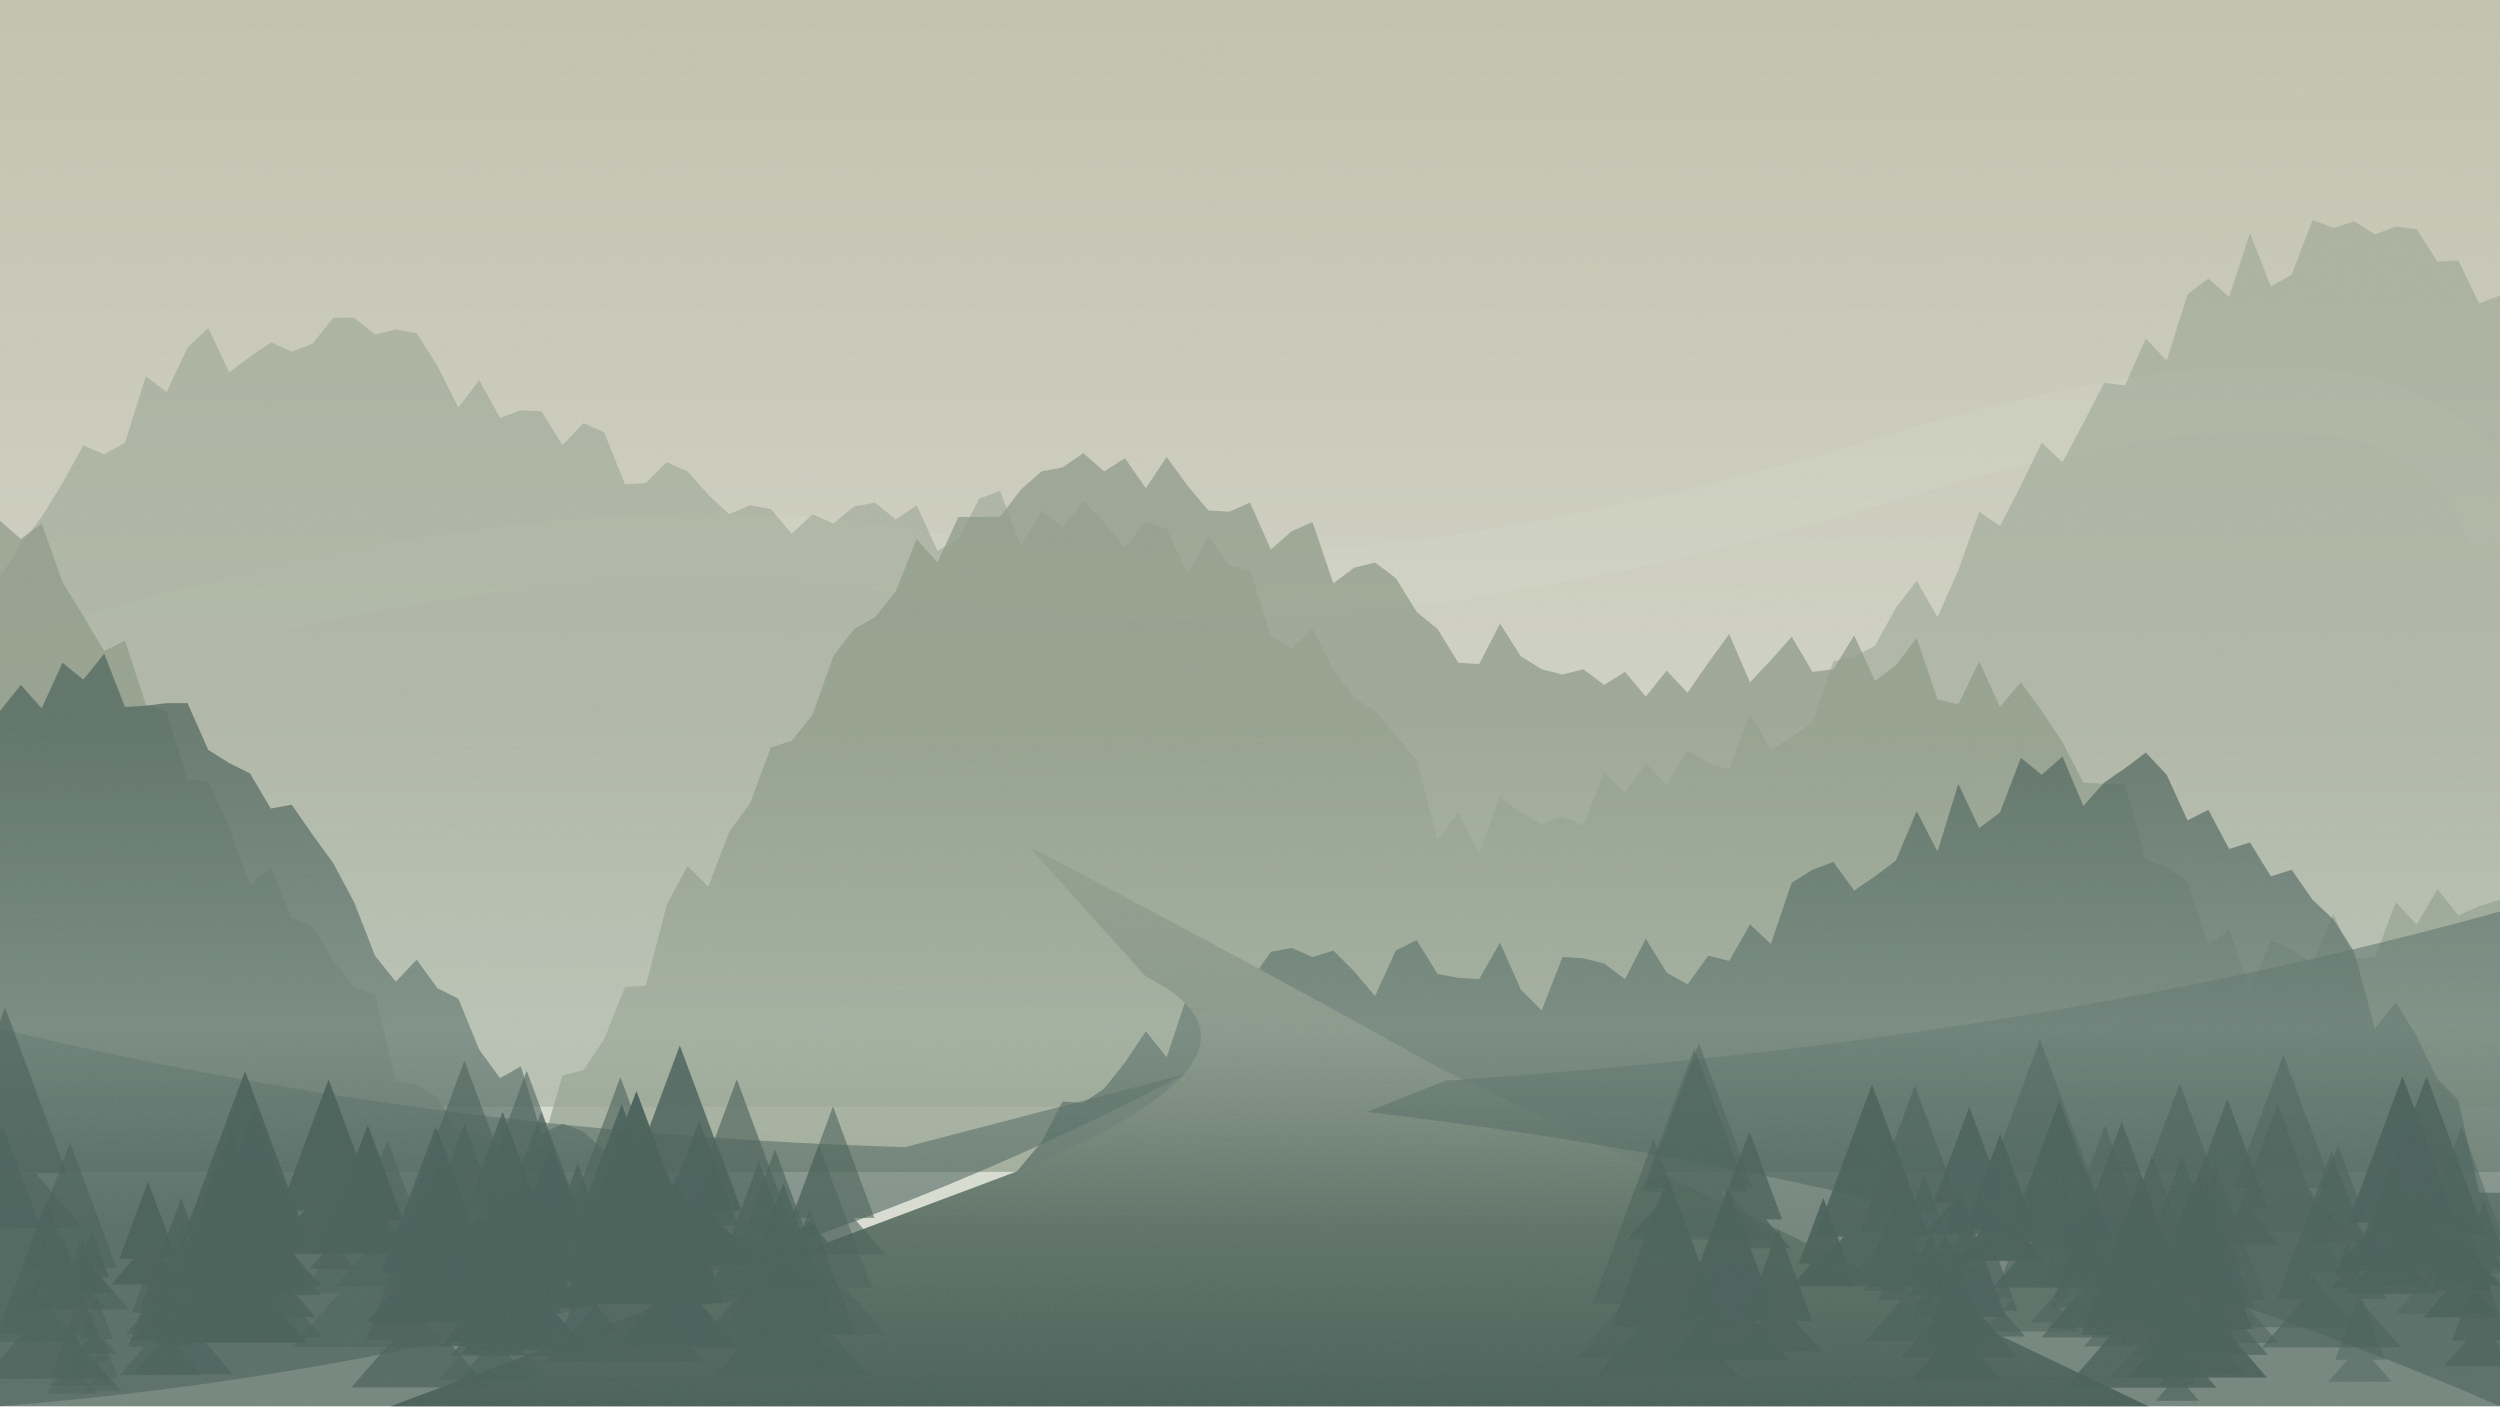
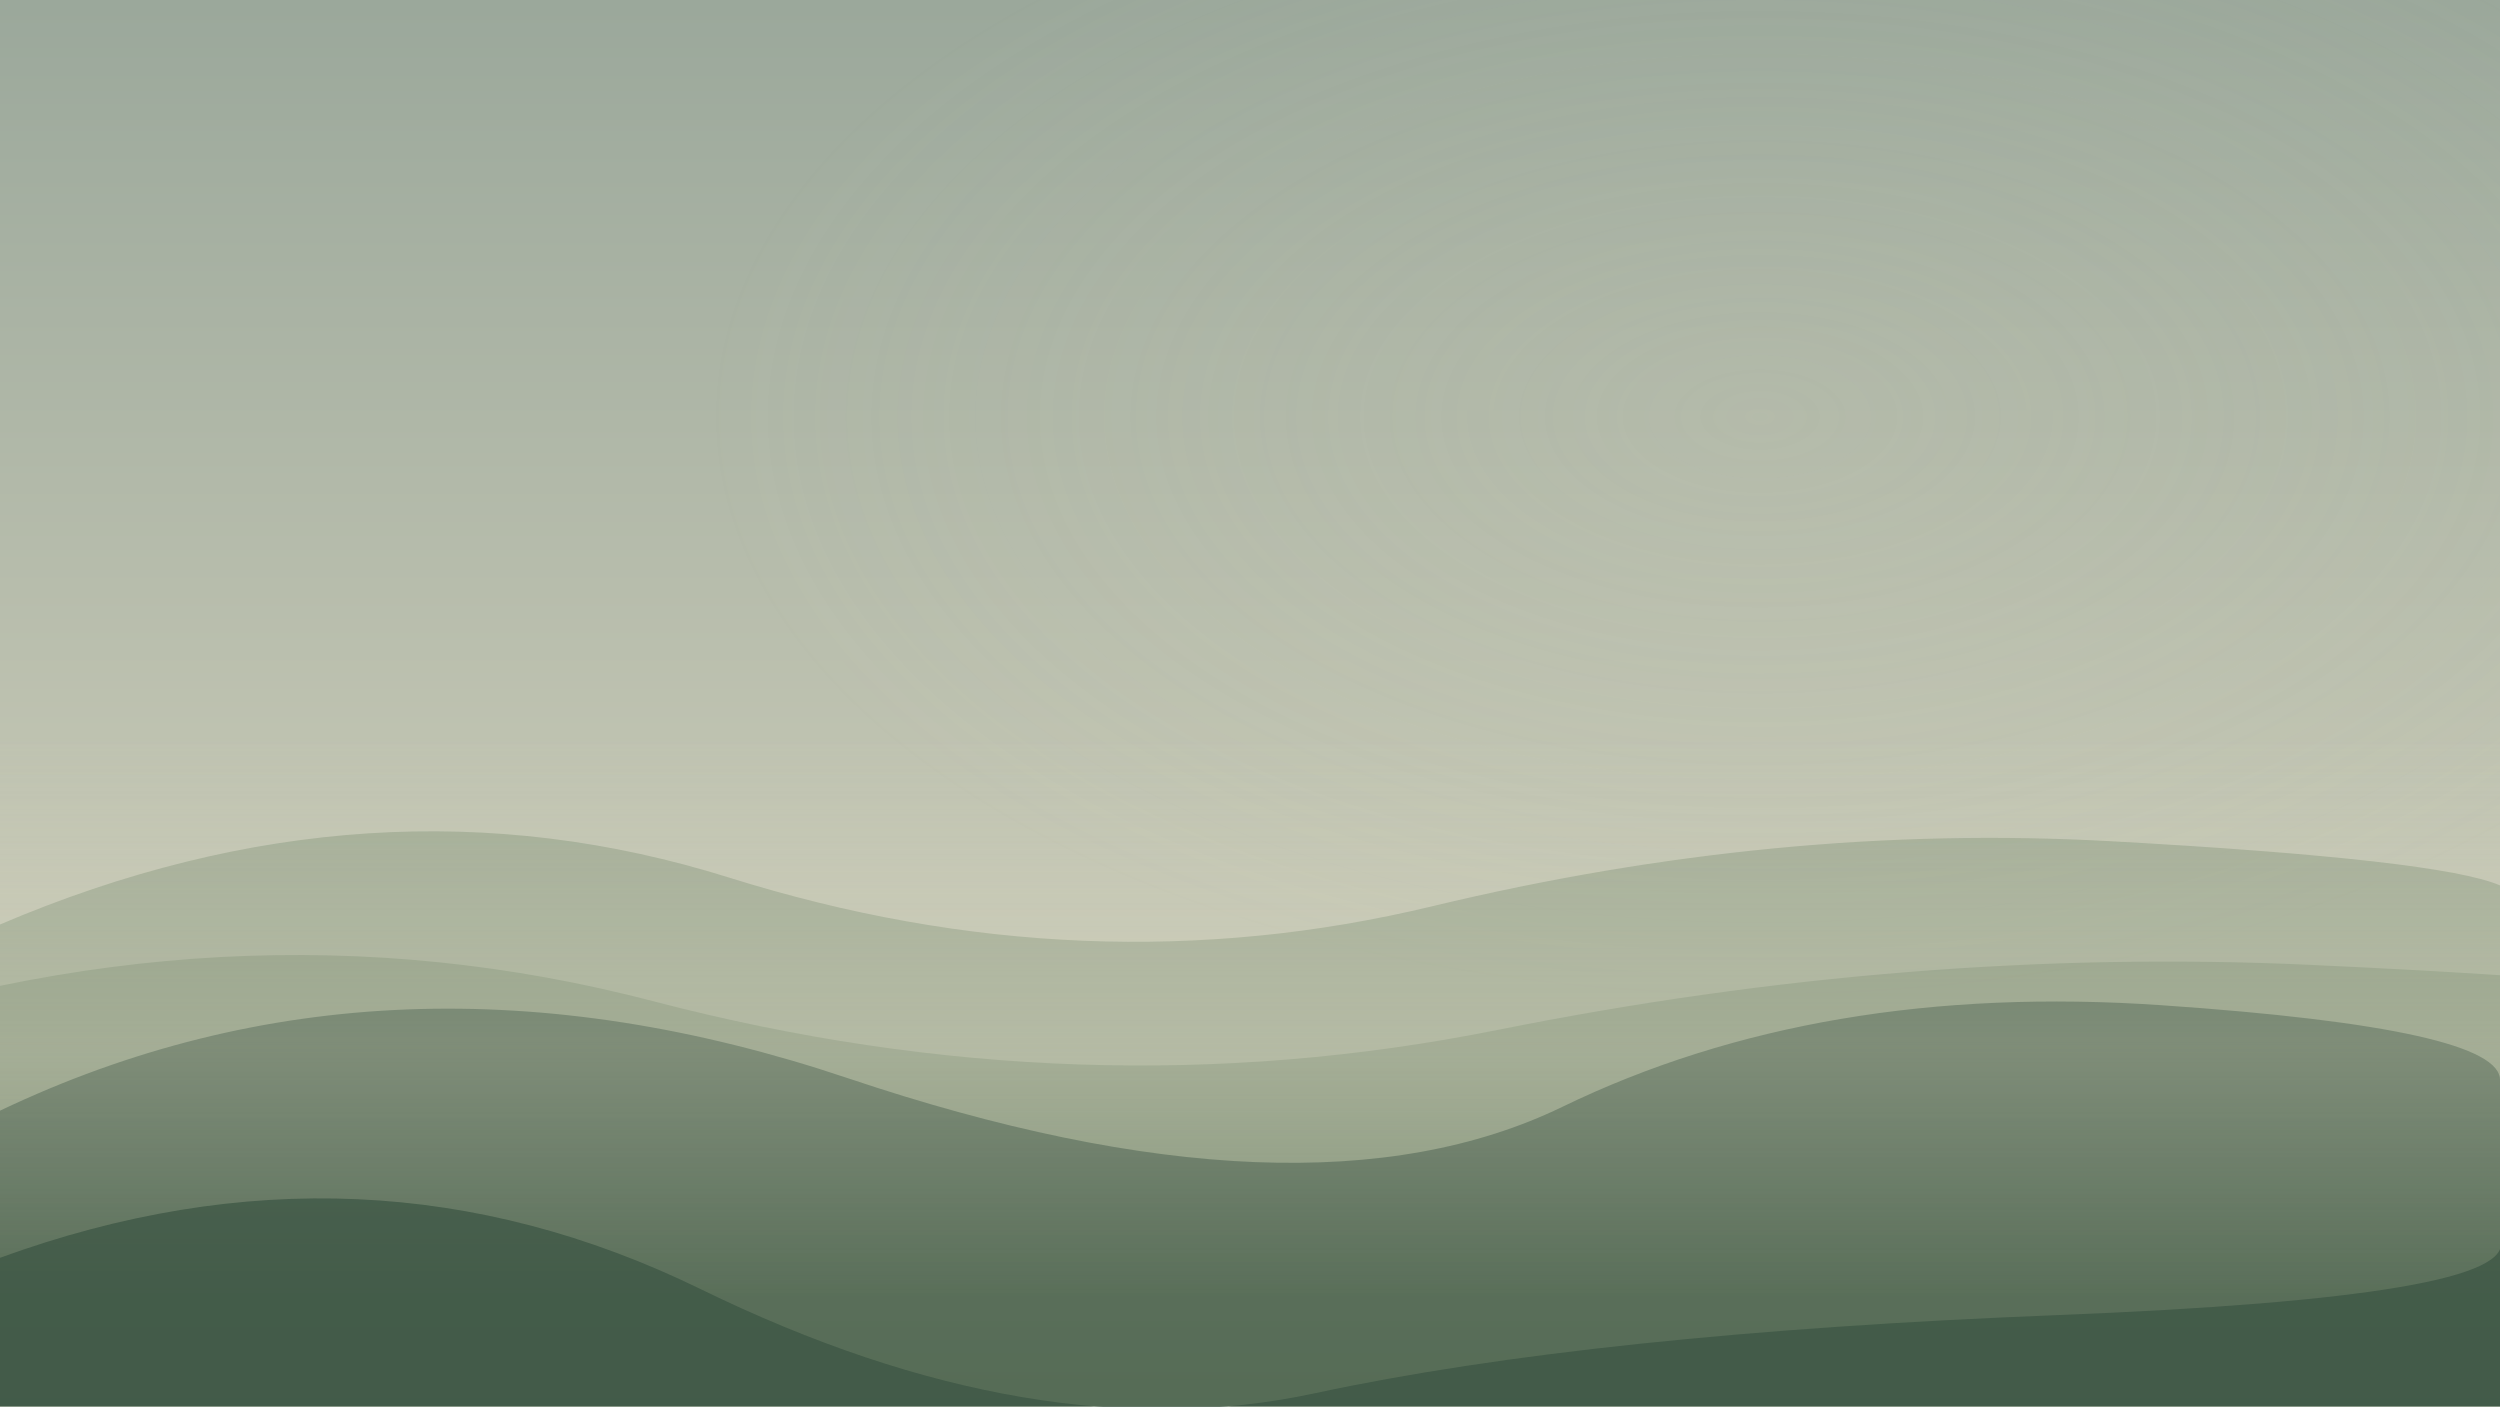
<svg xmlns="http://www.w3.org/2000/svg" width="1920" height="1080" viewBox="0 0 1920 1080">
  <defs>
    <linearGradient id="sky" x2="0" y2="1">
-       <stop stop-color="#c4c3b0" />
-       <stop offset="1" stop-color="#dce1d7" />
+       <stop stop-color="#9ba89b" />
+       <stop offset=".76" stop-color="#ceceba" />
+       <stop offset="1" stop-color="#788c70" />
    </linearGradient>
    <linearGradient id="water" x2="0" y2="1">
-       <stop stop-color="#8f9b88" />
-       <stop offset="1" stop-color="#4b625b" />
+       <stop stop-color="#788c70" stop-opacity=".25" />
+       <stop offset="1" stop-color="#3c5544" />
    </linearGradient>
    <linearGradient id="mist" x2="0" y2="1">
-       <stop stop-color="#cfdfd6" stop-opacity="0" />
-       <stop offset=".6" stop-color="#cfdfd6" stop-opacity=".22" />
-       <stop offset="1" stop-color="#cfdfd6" stop-opacity="0" />
+       <stop stop-color="#ceceba" stop-opacity="0" />
+       <stop offset=".55" stop-color="#ceceba" stop-opacity=".27" />
+       <stop offset="1" stop-color="#ceceba" stop-opacity="0" />
    </linearGradient>
-     <filter id="grain">
-       <feTurbulence type="fractalNoise" baseFrequency=".65" numOctaves="3" stitchTiles="stitch" />
-       <feColorMatrix type="saturate" values="0" />
-       <feComponentTransfer>
-         <feFuncA type="linear" slope=".055" />
-       </feComponentTransfer>
-     </filter>
+     <radialGradient id="air">
+       <stop stop-color="#ceceba" stop-opacity=".16" />
+       <stop offset="1" stop-color="#ceceba" stop-opacity="0" />
+     </radialGradient>
  </defs>
  <rect width="1920" height="1080" fill="url(#sky)" />
-   <path d="M0 520 Q420 380 720 435T1450 360T1920 415" stroke="#e8ece4" stroke-width="50" opacity=".08" fill="none" />
-   <polygon points="0,850 0,443 16,418 32,397 48,371 64,342 80,349 96,340 112,289 128,301 144,267 160,252 176,286 192,274 208,263 224,270 240,264 256,244 272,244 288,257 304,253 320,256 336,281 352,313 368,292 384,321 400,315 416,316 432,342 448,325 464,332 480,372 496,371 512,355 528,362 544,380 560,395 576,388 592,391 608,410 624,395 640,402 656,389 672,386 688,399 704,388 720,423 736,414 752,383 768,377 784,419 800,392 816,405 832,385 848,401 864,420 880,401 896,406 912,441 928,412 944,434 960,438 976,488 992,498 1008,483 1024,514 1040,536 1056,546 1072,565 1088,584 1104,645 1120,624 1136,655 1152,612 1168,624 1184,633 1200,627 1216,634 1232,593 1248,609 1264,586 1280,603 1296,576 1312,586 1328,591 1344,548 1360,576 1376,566 1392,555 1408,508 1424,504 1440,496 1456,467 1472,446 1488,474 1504,438 1520,393 1536,404 1552,373 1568,340 1584,355 1600,325 1616,294 1632,296 1648,260 1664,277 1680,226 1696,214 1712,228 1728,179 1744,220 1760,211 1776,169 1792,175 1808,170 1824,180 1840,174 1856,176 1872,201 1888,200 1904,233 1920,227 1920,850" fill="#8f9b88" opacity=".47" />
-   <polygon points="0,900 0,400 16,414 32,402 48,447 64,473 80,500 96,492 112,541 128,547 144,599 160,600 176,635 192,680 208,666 224,705 240,711 256,738 272,758 288,764 304,830 320,833 336,843 352,869 368,871 384,878 400,887 416,881 432,826 448,822 464,798 480,758 496,757 512,695 528,665 544,681 560,639 576,617 592,574 608,569 624,549 640,504 656,483 672,474 688,454 704,414 720,432 736,397 752,397 768,397 784,376 800,362 816,359 832,348 848,362 864,352 880,375 896,351 912,373 928,392 944,393 960,386 976,422 992,408 1008,401 1024,448 1040,436 1056,432 1072,444 1088,470 1104,483 1120,509 1136,510 1152,479 1168,504 1184,514 1200,518 1216,514 1232,526 1248,516 1264,535 1280,515 1296,532 1312,509 1328,487 1344,524 1360,507 1376,489 1392,516 1408,514 1424,488 1440,523 1456,511 1472,490 1488,537 1504,541 1520,508 1536,543 1552,524 1568,546 1584,570 1600,601 1616,602 1632,602 1648,660 1664,666 1680,677 1696,725 1712,714 1728,761 1744,722 1760,729 1776,740 1792,702 1808,736 1824,735 1840,693 1856,710 1872,683 1888,703 1904,696 1920,691 1920,900" fill="#8f9b88" opacity=".74" />
-   <polygon points="0,1080 0,546 16,526 32,544 48,509 64,522 80,502 96,543 112,542 128,540 144,540 160,576 176,586 192,594 208,621 224,618 240,641 256,663 272,693 288,734 304,754 320,737 336,759 352,767 368,806 384,828 400,819 416,871 432,863 448,869 464,884 480,913 496,924 512,901 528,933 544,960 560,947 576,956 592,959 608,946 624,940 640,959 656,959 672,965 688,990 704,1005 720,990 736,979 752,942 768,916 784,896 800,877 816,846 832,847 848,836 864,816 880,792 896,812 912,764 928,761 944,771 960,754 976,731 992,728 1008,735 1024,730 1040,746 1056,765 1072,730 1088,722 1104,748 1120,751 1136,752 1152,724 1168,760 1184,776 1200,735 1216,736 1232,740 1248,752 1264,721 1280,747 1296,756 1312,734 1328,738 1344,710 1360,725 1376,678 1392,668 1408,662 1424,684 1440,673 1456,661 1472,623 1488,654 1504,602 1520,636 1536,624 1552,582 1568,595 1584,581 1600,619 1616,601 1632,590 1648,578 1664,595 1680,630 1696,622 1712,652 1728,647 1744,673 1760,668 1776,691 1792,706 1808,731 1824,790 1840,770 1856,796 1872,829 1888,845 1904,916 1920,916 1920,1080" fill="#4b625b" opacity=".7" />
-   <path d="M790 650Q925 720 1105 820L1650 1080H300L780 900Q1000 810 880 750Z" fill="url(#water)" />
-   <path d="M0 790Q330 870 695 881L910 825Q500 1040 0 1080ZM1920 700Q1560 800 1110 830L1050 854Q1530 910 1920 1080Z" fill="#4b625b" opacity=".6" />
-   <rect y="560" width="1920" height="380" fill="url(#mist)" />
-   <path d="M1.908 863.881l-46.613 125.497h23.307l-35.856 41.235h118.326l-35.856 -41.235h23.307Z" fill="#4b625b" opacity="0.587" />
-   <path d="M1269.963 874.777l-47.112 126.84h23.556l-36.24 41.676h119.592l-36.24 -41.676h23.556Z" fill="#4b625b" opacity="0.569" />
-   <path d="M519.636 902.535l-36.586 98.5h18.293l-28.143 32.364h92.872l-28.143 -32.364h18.293Z" fill="#4b625b" opacity="0.981" />
-   <path d="M522.095 802.846l-47.229 127.155h23.615l-36.33 41.78h119.889l-36.33 -41.78h23.615Z" fill="#4b625b" opacity="0.832" />
-   <path d="M1536.065 871.2l-27.165 73.135h13.582l-20.896 24.03h68.956l-20.896 -24.03h13.582Z" fill="#4b625b" opacity="0.956" />
-   <path d="M1304.719 801.176l-41.545 111.851h20.772l-31.958 36.751h105.46l-31.958 -36.751h20.772Z" fill="#4b625b" opacity="0.478" />
-   <path d="M53.747 877.438l-35.844 96.503h17.922l-27.572 31.708h90.989l-27.572 -31.708h17.922Z" fill="#4b625b" opacity="0.64" />
-   <path d="M123.133 968.017l-24.622 66.291h12.311l-18.94 21.781h62.503l-18.94 -21.781h12.311Z" fill="#4b625b" opacity="0.656" />
-   <path d="M1505.062 915.805l-35.471 95.5h17.736l-27.286 31.379h90.043l-27.286 -31.379h17.736Z" fill="#4b625b" opacity="0.859" />
-   <path d="M443.726 893.53l-23.054 62.07h11.527l-17.734 20.394h58.523l-17.734 -20.394h11.527Z" fill="#4b625b" opacity="0.799" />
-   <path d="M378.918 940.148l-33.539 90.298h16.77l-25.8 29.67h85.139l-25.8 -29.67h16.77Z" fill="#4b625b" opacity="0.531" />
-   <path d="M1512.399 849.879l-27.408 73.79h13.704l-21.083 24.245h69.573l-21.083 -24.245h13.704Z" fill="#4b625b" opacity="0.83" />
-   <path d="M1710.61 843.939l-31.294 84.253h15.647l-24.072 27.683h79.439l-24.072 -27.683h15.647Z" fill="#4b625b" opacity="0.734" />
-   <path d="M582.813 891.827l-40.314 108.537h20.157l-31.011 35.662h102.335l-31.011 -35.662h20.157Z" fill="#4b625b" opacity="0.738" />
-   <path d="M1509.221 935.451l-11.238 30.256h5.619l-8.644 9.941h28.527l-8.644 -9.941h5.619Z" fill="#4b625b" opacity="0.603" />
-   <path d="M1890.47 928.957l-23.166 62.37h11.583l-17.82 20.493h58.806l-17.82 -20.493h11.583Z" fill="#4b625b" opacity="0.842" />
-   <path d="M1566.677 798.389l-45.035 121.247h22.517l-34.642 39.838h114.319l-34.642 -39.838h22.517Z" fill="#4b625b" opacity="0.458" />
-   <path d="M1629.449 861.538l-44.312 119.302h22.156l-34.086 39.199h112.484l-34.086 -39.199h22.156Z" fill="#4b625b" opacity="0.768" />
-   <path d="M356.66 862.979l-26.247 70.664h13.123l-20.19 23.218h66.626l-20.19 -23.218h13.123Z" fill="#4b625b" opacity="0.634" />
-   <path d="M1673.954 832.144l-38.55 103.787h19.275l-29.653 34.102h97.857l-29.653 -34.102h19.275Z" fill="#4b625b" opacity="0.581" />
-   <path d="M379.827 983.345l-21.072 56.732h10.536l-16.209 18.641h53.491l-16.209 -18.641h10.536Z" fill="#4b625b" opacity="0.632" />
-   <path d="M63.68 955.47l-13.923 37.484h6.961l-10.71 12.316h35.342l-10.71 -12.316h6.961Z" fill="#4b625b" opacity="0.646" />
-   <path d="M1802.939 953.393l-9.858 26.541h4.929l-7.583 8.721h25.025l-7.583 -8.721h4.929Z" fill="#4b625b" opacity="0.872" />
-   <path d="M282.41 863.819l-27.378 73.711h13.689l-21.06 24.219h69.499l-21.06 -24.219h13.689Z" fill="#4b625b" opacity="0.986" />
-   <path d="M628.841 879.259l-40.747 109.703h20.373l-31.344 36.045h103.434l-31.344 -36.045h20.373Z" fill="#4b625b" opacity="0.501" />
-   <path d="M1753.671 810.069l-38.043 102.424h19.022l-29.264 33.654h96.571l-29.264 -33.654h19.022Z" fill="#4b625b" opacity="0.461" />
-   <path d="M79.388 1027.622l-11.404 30.704h5.702l-8.772 10.088h28.949l-8.772 -10.088h5.702Z" fill="#4b625b" opacity="0.453" />
-   <path d="M177.493 866.525l-46.053 123.99h23.027l-35.426 40.739h116.905l-35.426 -40.739h23.027Z" fill="#4b625b" opacity="0.995" />
-   <path d="M1560.562 918.576l-29.089 78.316h14.544l-22.376 25.732h73.841l-22.376 -25.732h14.544Z" fill="#4b625b" opacity="0.541" />
-   <path d="M70.408 944.889l-13.38 36.024h6.69l-10.293 11.837h33.966l-10.293 -11.837h6.69Z" fill="#4b625b" opacity="0.814" />
-   <path d="M48.14 949.014l-14.493 39.02h7.247l-11.149 12.821h36.79l-11.149 -12.821h7.247Z" fill="#4b625b" opacity="0.537" />
-   <path d="M1457.374 915.833l-21.121 56.864h10.56l-16.247 18.684h53.615l-16.247 -18.684h10.56Z" fill="#4b625b" opacity="0.688" />
-   <path d="M1470.625 833.603l-42.262 113.783h21.131l-32.509 37.386h107.281l-32.509 -37.386h21.131Z" fill="#4b625b" opacity="0.591" />
-   <path d="M480.009 874.969l-47.793 128.674h23.897l-36.764 42.278h121.321l-36.764 -42.278h23.897Z" fill="#4b625b" opacity="0.838" />
-   <path d="M1581.439 845.484l-40.103 107.97h20.052l-30.849 35.476h101.8l-30.849 -35.476h20.052Z" fill="#4b625b" opacity="0.855" />
-   <path d="M404.53 822.432l-38.083 102.532h19.042l-29.295 33.689h96.673l-29.295 -33.689h19.042Z" fill="#4b625b" opacity="0.589" />
-   <path d="M639.749 849.771l-31.783 85.57h15.892l-24.449 28.116h80.68l-24.449 -28.116h15.892Z" fill="#4b625b" opacity="0.584" />
-   <path d="M621.785 928.92l-35.54 95.685h17.77l-27.339 31.439h90.218l-27.339 -31.439h17.77Z" fill="#4b625b" opacity="0.668" />
-   <path d="M1702.227 896.934l-37.57 101.151h18.785l-28.9 33.235h95.371l-28.9 -33.235h18.785Z" fill="#4b625b" opacity="0.559" />
-   <path d="M1616.616 864.258l-32.681 87.987h16.34l-25.139 28.91h82.959l-25.139 -28.91h16.34Z" fill="#4b625b" opacity="0.503" />
-   <path d="M1526.863 946.012l-22.495 60.563h11.247l-17.304 19.899h57.102l-17.304 -19.899h11.247Z" fill="#4b625b" opacity="0.677" />
-   <path d="M1856.83 911.831l-12.276 33.051h6.138l-9.443 10.86h31.162l-9.443 -10.86h6.138Z" fill="#4b625b" opacity="0.823" />
-   <path d="M372.719 945.245l-23.63 63.619h11.815l-18.177 20.903h59.984l-18.177 -20.903h11.815Z" fill="#4b625b" opacity="0.805" />
-   <path d="M188.192 822.565l-46.19 124.357h23.095l-35.531 40.86h117.251l-35.531 -40.86h23.095Z" fill="#4b625b" opacity="0.915" />
-   <path d="M1656.783 954.812l-28.903 77.816h14.451l-22.233 25.568h73.369l-22.233 -25.568h14.451Z" fill="#4b625b" opacity="0.49" />
-   <path d="M530.873 912.701l-13.454 36.221h6.727l-10.349 11.901h34.152l-10.349 -11.901h6.727Z" fill="#4b625b" opacity="0.569" />
-   <path d="M1299.394 963.683l-11.762 31.667h5.881l-9.048 10.405h29.858l-9.048 -10.405h5.881Z" fill="#4b625b" opacity="0.574" />
-   <path d="M63.202 949.584l-9.4 25.308h4.7l-7.231 8.316h23.862l-7.231 -8.316h4.7Z" fill="#4b625b" opacity="0.659" />
-   <path d="M54.943 1015.569l-15.31 41.219h7.655l-11.777 13.543h38.863l-11.777 -13.543h7.655Z" fill="#4b625b" opacity="0.516" />
-   <path d="M565.865 828.927l-45.147 121.549h22.573l-34.728 39.938h114.604l-34.728 -39.938h22.573Z" fill="#4b625b" opacity="0.636" />
-   <path d="M139.103 920.113l-30.584 82.342h15.292l-23.526 27.055h77.637l-23.526 -27.055h15.292Z" fill="#4b625b" opacity="0.809" />
-   <path d="M1600.891 933.66l-26.149 70.402h13.075l-20.115 23.132h66.379l-20.115 -23.132h13.075Z" fill="#4b625b" opacity="0.649" />
-   <path d="M1672.217 1028.579l-13.203 35.547h6.602l-10.156 11.68h33.516l-10.156 -11.68h6.602Z" fill="#4b625b" opacity="0.631" />
-   <path d="M386.014 853.783l-27.352 73.64h13.676l-21.04 24.196h69.432l-21.04 -24.196h13.676Z" fill="#4b625b" opacity="0.813" />
-   <path d="M1280.827 903.721l-42.841 115.341h21.42l-32.955 37.898h108.75l-32.955 -37.898h21.42Z" fill="#4b625b" opacity="0.785" />
-   <path d="M322.491 917.192l-41.469 111.648h20.735l-31.899 36.684h105.268l-31.899 -36.684h20.735Z" fill="#4b625b" opacity="0.717" />
-   <path d="M1687.63 907.339l-42.113 113.381h21.056l-32.394 37.254h106.902l-32.394 -37.254h21.056Z" fill="#4b625b" opacity="0.9" />
-   <path d="M536.938 860.693l-29.939 80.606h14.97l-23.03 26.485h76l-23.03 -26.485h14.97Z" fill="#4b625b" opacity="0.8" />
-   <path d="M477.434 847.872l-37.108 99.905h18.554l-28.544 32.826h94.196l-28.544 -32.826h18.554Z" fill="#4b625b" opacity="0.919" />
-   <path d="M255.229 924.554l-14 37.691h7l-10.769 12.384h35.537l-10.769 -12.384h7Z" fill="#4b625b" opacity="0.705" />
-   <path d="M1326.967 911.927l-37.089 99.855h18.545l-28.53 32.81h94.149l-28.53 -32.81h18.545Z" fill="#4b625b" opacity="0.93" />
-   <path d="M35.975 921.358l-38.427 103.457h19.214l-29.559 33.993h97.545l-29.559 -33.993h19.214Z" fill="#4b625b" opacity="0.691" />
-   <path d="M488.764 837.863l-45.738 123.14h22.869l-35.183 40.46h116.103l-35.183 -40.46h22.869Z" fill="#4b625b" opacity="0.976" />
-   <path d="M476.409 827.26l-43.501 117.119h21.751l-33.463 38.482h110.427l-33.463 -38.482h21.751Z" fill="#4b625b" opacity="0.598" />
-   <path d="M62.936 991.654l-20.248 54.513h10.124l-15.575 17.911h51.398l-15.575 -17.911h10.124Z" fill="#4b625b" opacity="0.505" />
-   <path d="M196.794 883.525l-40.19 108.205h20.095l-30.916 35.553h102.022l-30.916 -35.553h20.095Z" fill="#4b625b" opacity="0.668" />
-   <path d="M601.566 908.645l-41.261 111.087h20.63l-31.739 36.5h104.739l-31.739 -36.5h20.63Z" fill="#4b625b" opacity="0.812" />
-   <path d="M385.935 934.158l-16.31 43.912h8.155l-12.546 14.428h41.402l-12.546 -14.428h8.155Z" fill="#4b625b" opacity="0.528" />
-   <path d="M1690.47 895.789l-40.481 108.986h20.24l-31.139 35.81h102.758l-31.139 -35.81h20.24Z" fill="#4b625b" opacity="0.678" />
-   <path d="M1502.676 963.78l-26.77 72.074h13.385l-20.592 23.681h67.955l-20.592 -23.681h13.385Z" fill="#4b625b" opacity="0.982" />
-   <path d="M1365.685 943.909l-26.259 70.698h13.13l-20.2 23.229h66.659l-20.2 -23.229h13.13Z" fill="#4b625b" opacity="0.906" />
-   <path d="M1625.779 967.607l-12.644 34.043h6.322l-9.727 11.186h32.098l-9.727 -11.186h6.322Z" fill="#4b625b" opacity="0.723" />
-   <path d="M1343.564 868.955l-25.089 67.548h12.545l-19.3 22.194h63.688l-19.3 -22.194h12.545Z" fill="#4b625b" opacity="0.778" />
-   <path d="M310.903 983.048l-10.154 27.336h5.077l-7.81 8.982h25.774l-7.81 -8.982h5.077Z" fill="#4b625b" opacity="0.461" />
-   <path d="M1863.607 826.649l-44.902 120.889h22.451l-34.54 39.721h113.981l-34.54 -39.721h22.451Z" fill="#4b625b" opacity="0.847" />
-   <path d="M73.993 994.587l-12.593 33.904h6.297l-9.687 11.14h31.967l-9.687 -11.14h6.297Z" fill="#4b625b" opacity="0.623" />
-   <path d="M1685.052 906.611l-23.825 64.143h11.912l-18.327 21.076h60.478l-18.327 -21.076h11.912Z" fill="#4b625b" opacity="0.729" />
-   <path d="M113.701 907.299l-22.131 59.585h11.066l-17.024 19.578h56.18l-17.024 -19.578h11.066Z" fill="#4b625b" opacity="0.936" />
-   <path d="M404.144 902.836l-37.498 100.955h18.749l-28.844 33.171h95.186l-28.844 -33.171h18.749Z" fill="#4b625b" opacity="0.972" />
-   <path d="M356.671 814.582l-42.163 113.515h21.081l-32.433 37.298h107.028l-32.433 -37.298h21.081Z" fill="#4b625b" opacity="0.601" />
-   <path d="M203.289 901.198l-30.877 83.129h15.438l-23.751 27.314h78.379l-23.751 -27.314h15.438Z" fill="#4b625b" opacity="0.789" />
-   <path d="M1749.17 848.094l-47.864 128.864h23.932l-36.818 42.341h121.5l-36.818 -42.341h23.932Z" fill="#4b625b" opacity="0.542" />
-   <path d="M1907.458 922.444l-15.403 41.47h7.702l-11.849 13.626h39.1l-11.849 -13.626h7.702Z" fill="#4b625b" opacity="0.631" />
-   <path d="M1812.489 992.767l-19.127 51.495h9.563l-14.713 16.92h48.553l-14.713 -16.92h9.563Z" fill="#4b625b" opacity="0.469" />
-   <path d="M119.904 957.785l-18.724 50.41h9.362l-14.403 16.563h47.53l-14.403 -16.563h9.362Z" fill="#4b625b" opacity="0.662" />
-   <path d="M1482.394 945.797l-13.727 36.956h6.863l-10.559 12.143h34.845l-10.559 -12.143h6.863Z" fill="#4b625b" opacity="0.919" />
-   <path d="M380.607 915.498l-33.084 89.072h16.542l-25.449 29.266h83.982l-25.449 -29.266h16.542Z" fill="#4b625b" opacity="0.87" />
-   <path d="M393.295 908.351l-37.123 99.947h18.562l-28.556 32.84h94.236l-28.556 -32.84h18.562Z" fill="#4b625b" opacity="0.792" />
-   <path d="M1477.862 902.945l-35.522 95.636h17.761l-27.325 31.423h90.171l-27.325 -31.423h17.761Z" fill="#4b625b" opacity="0.722" />
-   <path d="M297.514 875.735l-31.391 84.513h15.695l-24.147 27.769h79.684l-24.147 -27.769h15.695Z" fill="#4b625b" opacity="0.51" />
-   <path d="M338.208 886.896l-35.574 95.776h17.787l-27.365 31.469h90.303l-27.365 -31.469h17.787Z" fill="#4b625b" opacity="0.963" />
-   <path d="M139.77 939.27l-20.38 54.869h10.19l-15.677 18.028h51.734l-15.677 -18.028h10.19Z" fill="#4b625b" opacity="0.478" />
-   <path d="M140.498 947.057l-30.275 81.511h15.138l-23.289 26.782h76.853l-23.289 -26.782h15.138Z" fill="#4b625b" opacity="0.72" />
-   <path d="M1675.768 888.304l-19.979 53.79h9.99l-15.369 17.674h50.716l-15.369 -17.674h9.99Z" fill="#4b625b" opacity="0.659" />
-   <path d="M1301.18 805.361l-41.048 110.515h20.524l-31.576 36.312h104.2l-31.576 -36.312h20.524Z" fill="#4b625b" opacity="0.498" />
-   <path d="M1795.599 879.577l-20.81 56.026h10.405l-16.007 18.408h52.824l-16.007 -18.408h10.405Z" fill="#4b625b" opacity="0.579" />
-   <path d="M195.622 851.875l-39.915 107.463h19.957l-30.704 35.309h101.322l-30.704 -35.309h19.957Z" fill="#4b625b" opacity="0.798" />
-   <path d="M595.22 882.724l-30.008 80.791h15.004l-23.083 26.546h76.175l-23.083 -26.546h15.004Z" fill="#4b625b" opacity="0.659" />
-   <path d="M1790.537 884.363l-42.051 113.215h21.026l-32.347 37.199h106.746l-32.347 -37.199h21.026Z" fill="#4b625b" opacity="0.632" />
-   <path d="M1437.728 832.786l-43.426 116.917h21.713l-33.405 38.415h110.236l-33.405 -38.415h21.713Z" fill="#4b625b" opacity="0.894" />
-   <path d="M1601.454 896.676l-33.296 89.643h16.648l-25.612 29.454h84.521l-25.612 -29.454h16.648Z" fill="#4b625b" opacity="0.588" />
-   <path d="M1400.251 919.963l-18.769 50.532h9.385l-14.438 16.603h47.645l-14.438 -16.603h9.385Z" fill="#4b625b" opacity="0.93" />
-   <path d="M1890.471 865.508l-40.074 107.89h20.037l-30.826 35.45h101.725l-30.826 -35.45h20.037Z" fill="#4b625b" opacity="0.458" />
-   <path d="M1905.126 970.38l-22.012 59.264h11.006l-16.932 19.472h55.877l-16.932 -19.472h11.006Z" fill="#4b625b" opacity="0.715" />
-   <path d="M1644.227 902.068l-45.767 123.219h22.884l-35.206 40.486h116.178l-35.206 -40.486h22.884Z" fill="#4b625b" opacity="0.825" />
-   <path d="M1836.077 893.307l-28.022 75.445h14.011l-21.556 24.789h71.134l-21.556 -24.789h14.011Z" fill="#4b625b" opacity="0.79" />
-   <path d="M552.386 882.618l-31.49 84.781h15.745l-24.223 27.857h79.937l-24.223 -27.857h15.745Z" fill="#4b625b" opacity="0.455" />
-   <path d="M283.509 867.765l-46.624 125.527h23.312l-35.865 41.245h118.354l-35.865 -41.245h23.312Z" fill="#4b625b" opacity="0.507" />
-   <path d="M252.368 828.94l-37.437 100.792h18.719l-28.798 33.118h95.033l-28.798 -33.118h18.719Z" fill="#4b625b" opacity="0.935" />
-   <path d="M1845.089 826.561l-41.788 112.506h20.894l-32.145 36.966h106.077l-32.145 -36.966h20.894Z" fill="#4b625b" opacity="0.926" />
-   <path d="M449.157 975.725l-19.255 51.842h9.628l-14.812 17.034h48.879l-14.812 -17.034h9.628Z" fill="#4b625b" opacity="0.709" />
-   <path d="M3.885 773.76l-47.3 127.347h23.65l-36.385 41.842h120.07l-36.385 -41.842h23.65Z" fill="#4b625b" opacity="0.616" />
-   <path d="M1652.651 887.354l-41.007 110.403h20.503l-31.544 36.275h104.094l-31.544 -36.275h20.503Z" fill="#4b625b" opacity="0.585" />
-   <path d="M1644.512 958.376l-14.525 39.104h7.262l-11.173 12.849h36.87l-11.173 -12.849h7.262Z" fill="#4b625b" opacity="0.829" />
-   <path d="M489.212 849.151l-40.204 108.24h20.102l-30.926 35.565h102.055l-30.926 -35.565h20.102Z" fill="#4b625b" opacity="0.46" />
-   <path d="M334.669 864.895l-42.078 113.286h21.039l-32.367 37.223h106.813l-32.367 -37.223h21.039Z" fill="#4b625b" opacity="0.832" />
-   <path d="M421.361 922.711l-22.874 61.583h11.437l-17.595 20.234h58.064l-17.595 -20.234h11.437Z" fill="#4b625b" opacity="0.85" />
-   <path d="M423.258 879.441l-21.166 56.985h10.583l-16.281 18.724h53.729l-16.281 -18.724h10.583Z" fill="#4b625b" opacity="0.856" />
-   <path d="M415.671 853.992l-47.026 126.609h23.513l-36.174 41.6h119.374l-36.174 -41.6h23.513Z" fill="#4b625b" opacity="0.593" />
-   <path d="M1697.675 979.415l-21.129 56.885h10.564l-16.253 18.691h53.635l-16.253 -18.691h10.564Z" fill="#4b625b" opacity="0.903" />
-   <rect width="1920" height="1080" filter="url(#grain)" opacity=".8" />
+   <ellipse cx="1350" cy="320" rx="800" ry="450" fill="url(#air)" />
+   <path d="M0 710Q286 588 560 674T1100 696T1620 646T1920 680V1080H0Z" fill="#788c70" opacity=".4" />
+   <path d="M0 710Q286 588 560 674T1100 696T1620 646T1920 680V1080H0Z" transform="translate(-170 95) scale(1.2 1)" fill="#788c70" opacity=".44" />
+   <path d="M0 853Q300 710 651 828T1200 850T1660 772T1920 830V1080H0Z" fill="#3c5544" opacity=".58" />
+   <rect y="565" width="1920" height="430" fill="url(#mist)" />
+   <path d="M0 966Q280 864 538 990T1010 1070T1580 1010T1920 952V1080H0Z" fill="#3c5544" opacity=".75" />
</svg>
